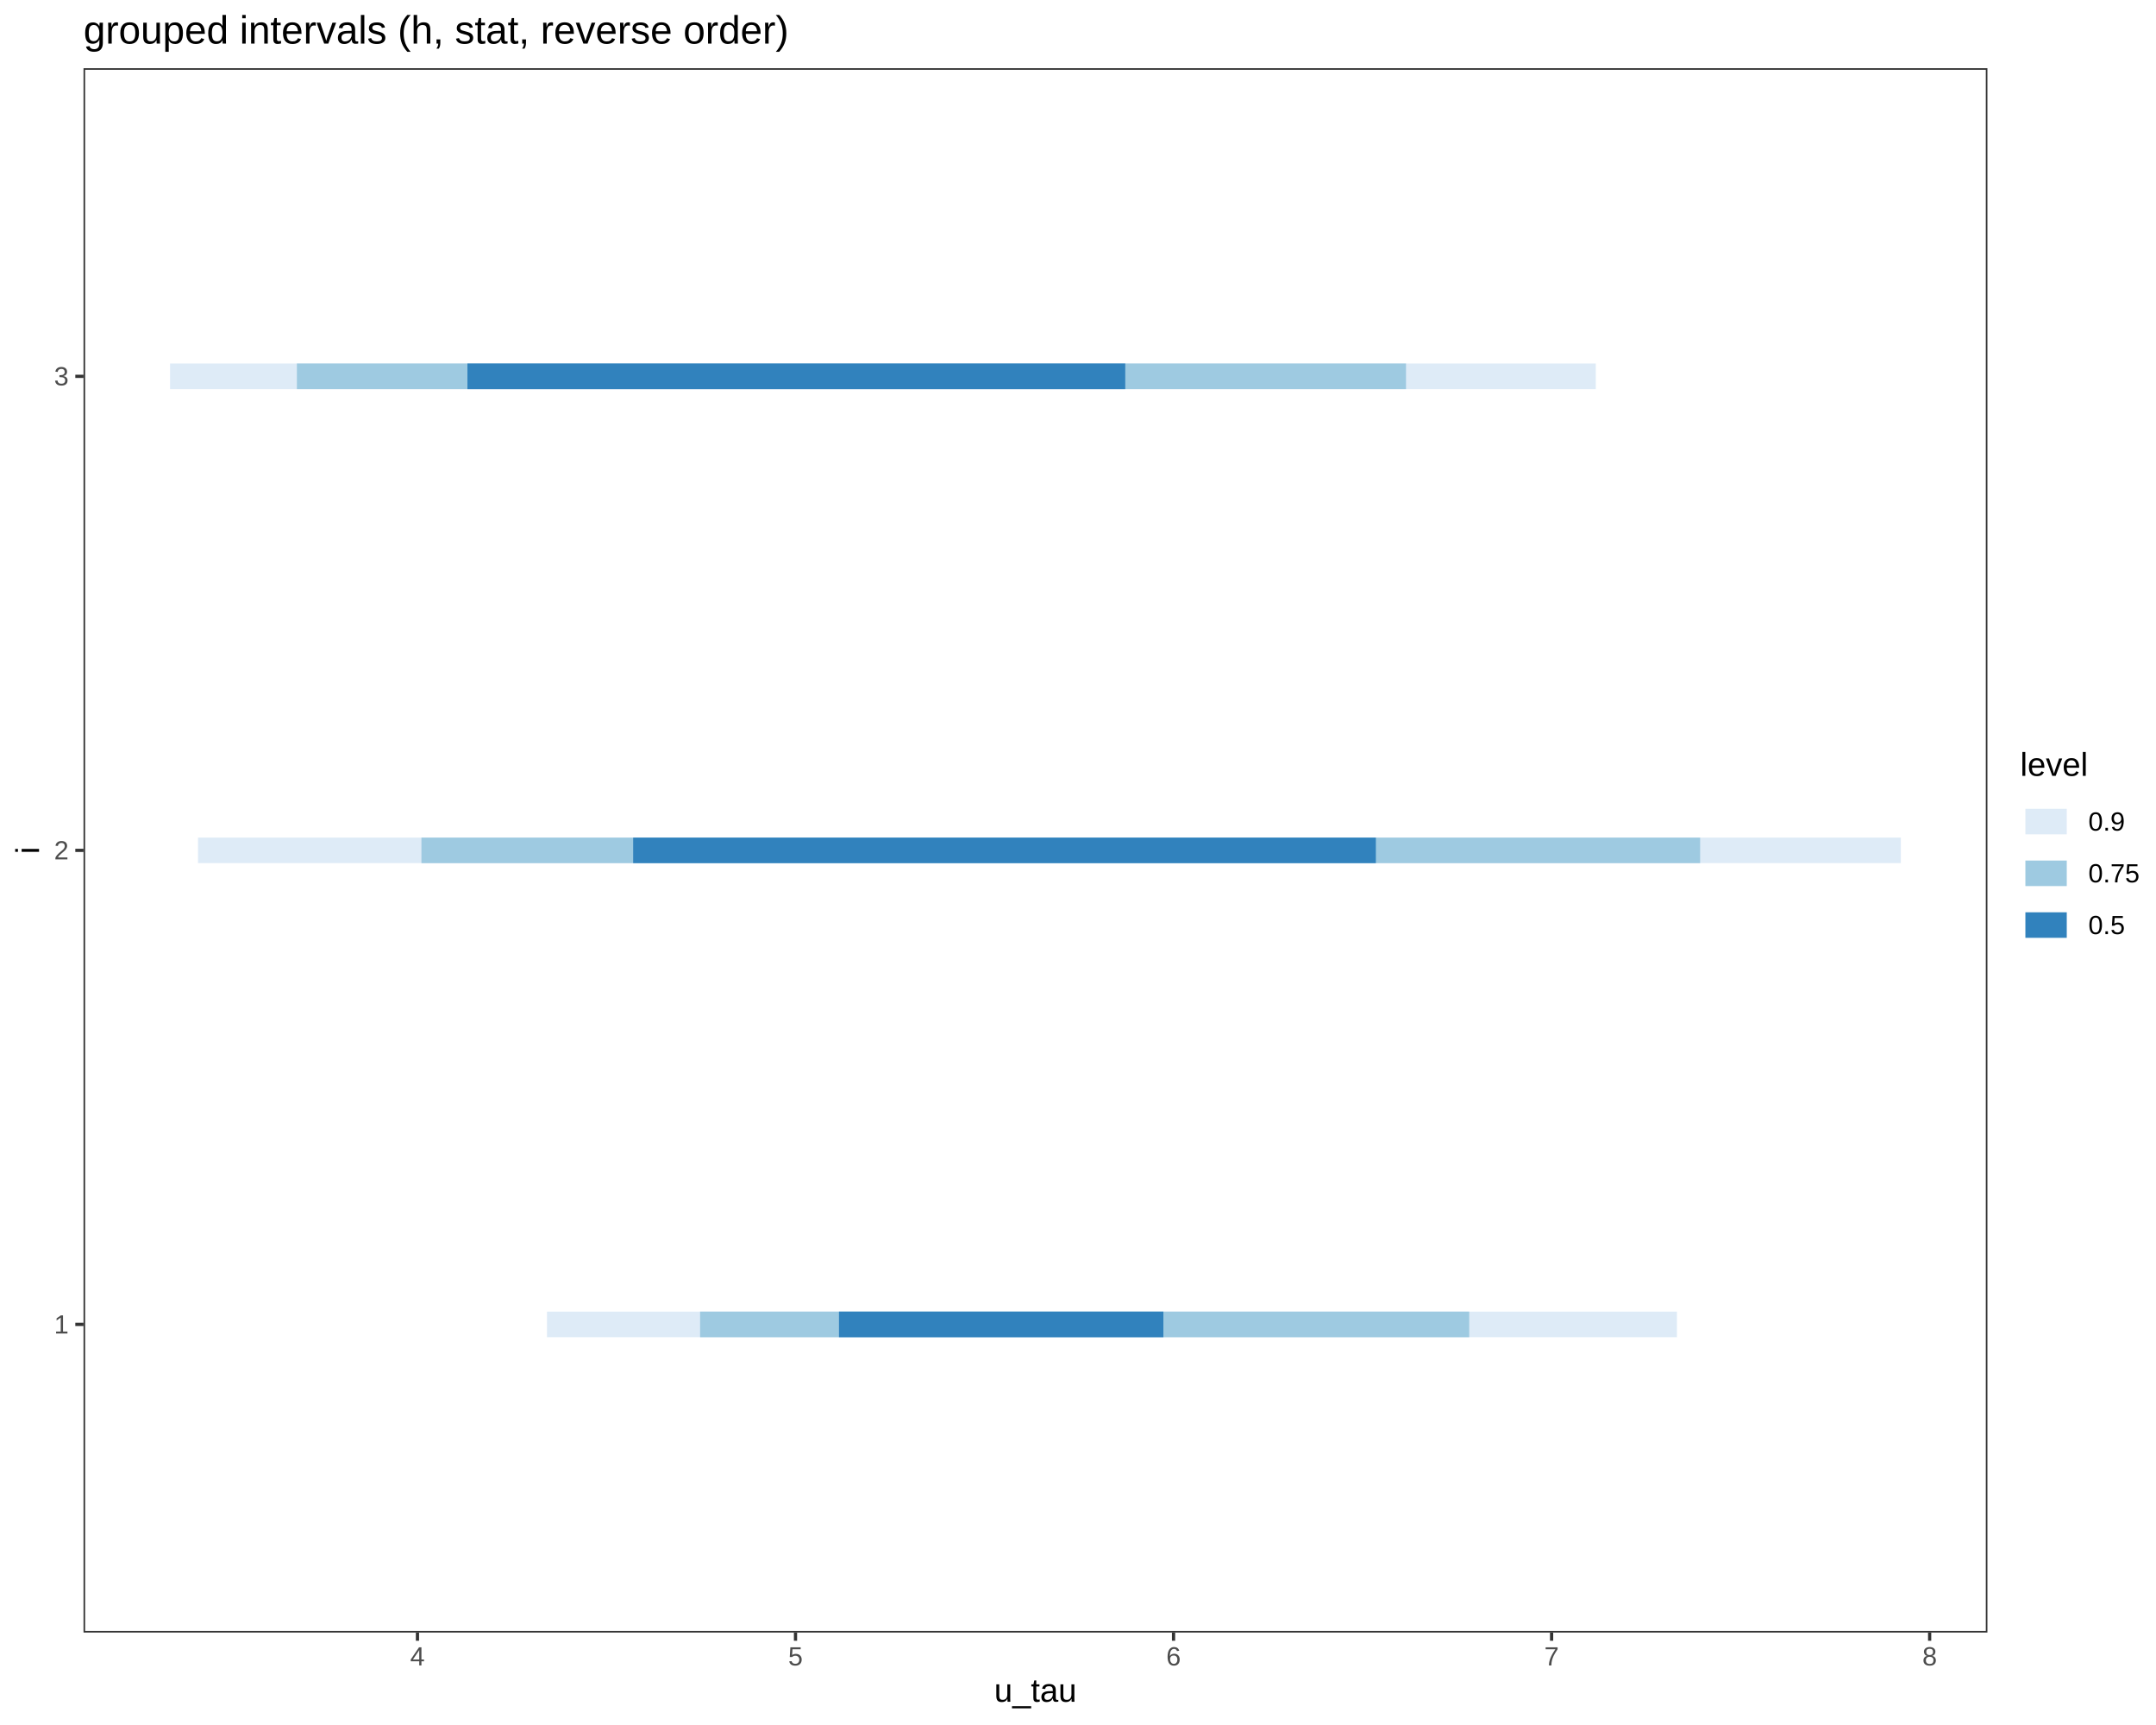
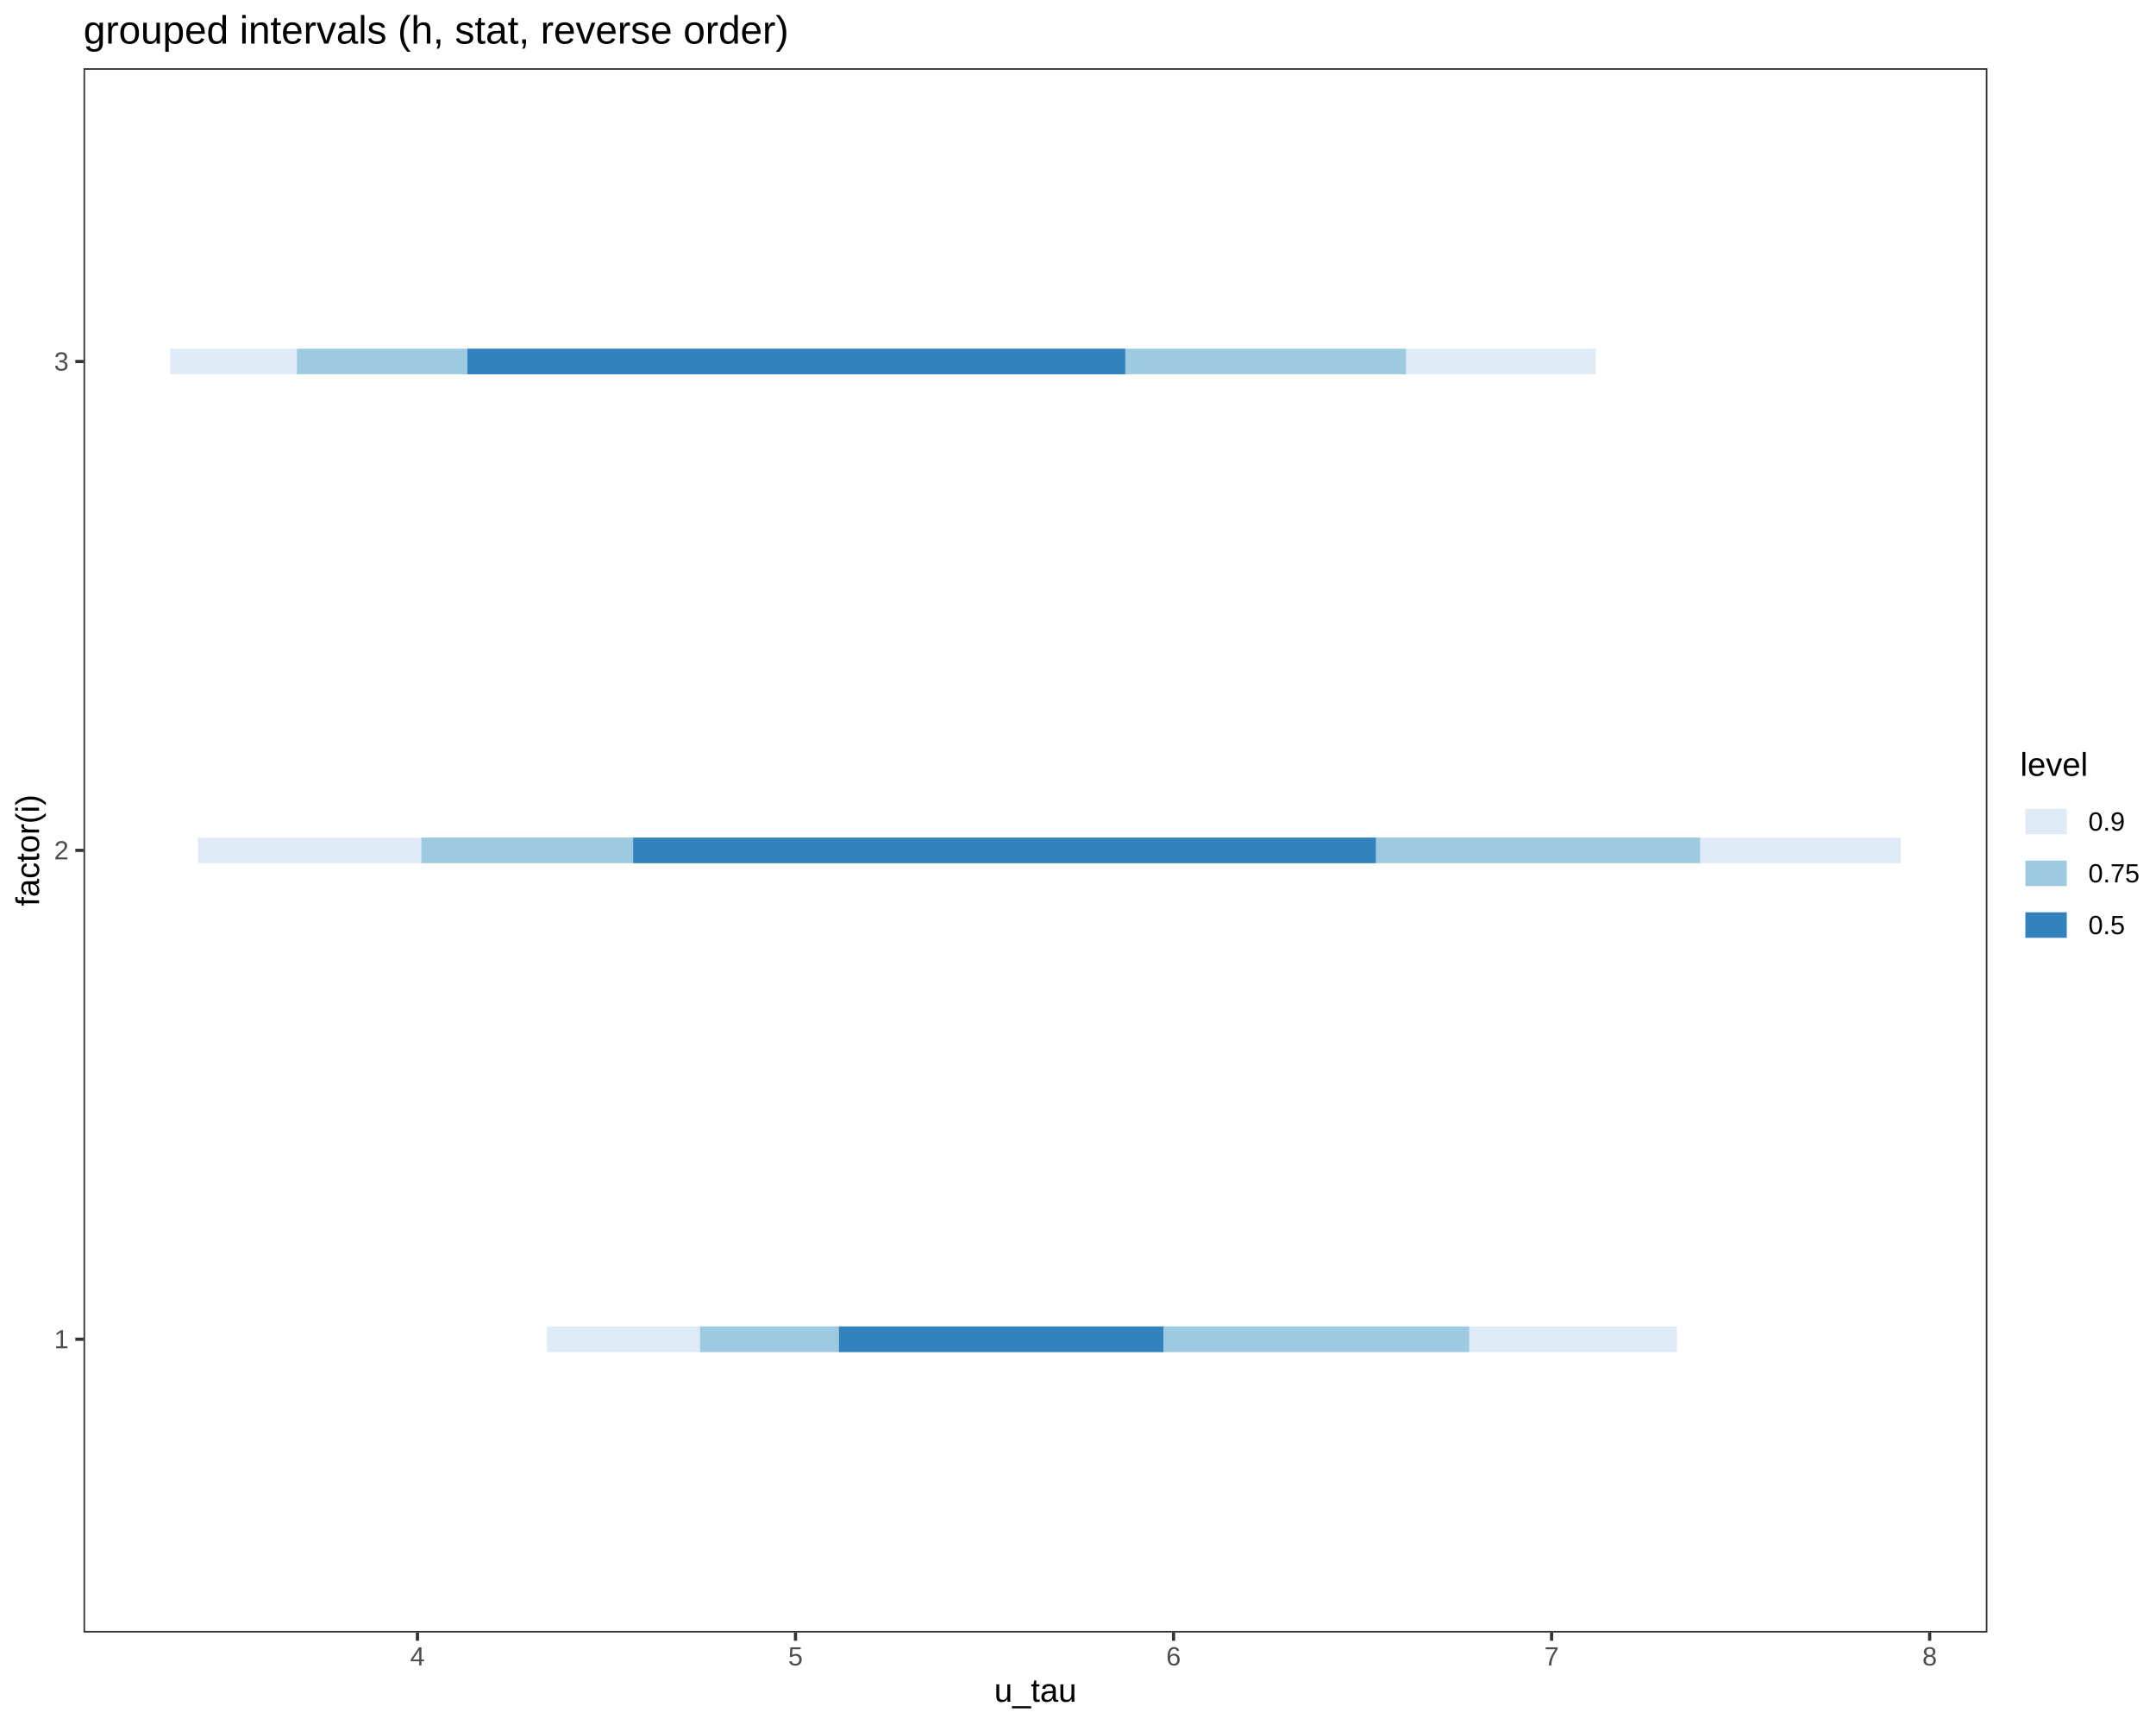
<svg xmlns="http://www.w3.org/2000/svg" viewBox="0 0 720.00 576.00">
  <defs>
    <style type="text/css">
    line, polyline, polygon, path, rect, circle {
      fill: none;
      stroke: #000000;
      stroke-linecap: round;
      stroke-linejoin: round;
      stroke-miterlimit: 10.00;
    }
  </style>
  </defs>
  <rect width="100%" height="100%" style="stroke: none; fill: #FFFFFF;" />
  <rect x="0.00" y="0.00" width="720.00" height="576.00" style="stroke-width: 1.07; stroke: #FFFFFF; fill: #FFFFFF;" />
  <defs>
    <clipPath id="cpMjcuODl8NjYzLjY5fDU0NS4xM3wyMi43Nw==">
      <rect x="27.89" y="22.77" width="635.81" height="522.36" />
    </clipPath>
  </defs>
  <rect x="27.89" y="22.77" width="635.81" height="522.36" style="stroke-width: 1.07; stroke: none; fill: #FFFFFF;" clip-path="url(#cpMjcuODl8NjYzLjY5fDU0NS4xM3wyMi43Nw==)" />
  <line x1="66.13" y1="283.95" x2="634.79" y2="283.95" style="stroke-width: 8.54; stroke: #DEEBF7; stroke-linecap: butt;" clip-path="url(#cpMjcuODl8NjYzLjY5fDU0NS4xM3wyMi43Nw==)" />
-   <line x1="56.79" y1="125.66" x2="532.92" y2="125.66" style="stroke-width: 8.54; stroke: #DEEBF7; stroke-linecap: butt;" clip-path="url(#cpMjcuODl8NjYzLjY5fDU0NS4xM3wyMi43Nw==)" />
+   <line x1="56.79" y1="120.71" x2="532.92" y2="120.71" style="stroke-width: 8.54; stroke: #DEEBF7; stroke-linecap: butt;" clip-path="url(#cpMjcuODl8NjYzLjY5fDU0NS4xM3wyMi43Nw==)" />
  <line x1="140.74" y1="283.95" x2="567.76" y2="283.95" style="stroke-width: 8.54; stroke: #9ECAE1; stroke-linecap: butt;" clip-path="url(#cpMjcuODl8NjYzLjY5fDU0NS4xM3wyMi43Nw==)" />
-   <line x1="182.67" y1="442.24" x2="560.01" y2="442.24" style="stroke-width: 8.54; stroke: #DEEBF7; stroke-linecap: butt;" clip-path="url(#cpMjcuODl8NjYzLjY5fDU0NS4xM3wyMi43Nw==)" />
-   <line x1="99.15" y1="125.66" x2="469.54" y2="125.66" style="stroke-width: 8.54; stroke: #9ECAE1; stroke-linecap: butt;" clip-path="url(#cpMjcuODl8NjYzLjY5fDU0NS4xM3wyMi43Nw==)" />
-   <line x1="233.80" y1="442.24" x2="490.65" y2="442.24" style="stroke-width: 8.54; stroke: #9ECAE1; stroke-linecap: butt;" clip-path="url(#cpMjcuODl8NjYzLjY5fDU0NS4xM3wyMi43Nw==)" />
+   <line x1="182.67" y1="447.19" x2="560.01" y2="447.19" style="stroke-width: 8.54; stroke: #DEEBF7; stroke-linecap: butt;" clip-path="url(#cpMjcuODl8NjYzLjY5fDU0NS4xM3wyMi43Nw==)" />
+   <line x1="99.15" y1="120.71" x2="469.54" y2="120.71" style="stroke-width: 8.54; stroke: #9ECAE1; stroke-linecap: butt;" clip-path="url(#cpMjcuODl8NjYzLjY5fDU0NS4xM3wyMi43Nw==)" />
+   <line x1="233.80" y1="447.19" x2="490.65" y2="447.19" style="stroke-width: 8.54; stroke: #9ECAE1; stroke-linecap: butt;" clip-path="url(#cpMjcuODl8NjYzLjY5fDU0NS4xM3wyMi43Nw==)" />
  <line x1="211.45" y1="283.95" x2="459.47" y2="283.95" style="stroke-width: 8.54; stroke: #3182BD; stroke-linecap: butt;" clip-path="url(#cpMjcuODl8NjYzLjY5fDU0NS4xM3wyMi43Nw==)" />
-   <line x1="156.10" y1="125.66" x2="375.78" y2="125.66" style="stroke-width: 8.54; stroke: #3182BD; stroke-linecap: butt;" clip-path="url(#cpMjcuODl8NjYzLjY5fDU0NS4xM3wyMi43Nw==)" />
-   <line x1="280.18" y1="442.24" x2="388.51" y2="442.24" style="stroke-width: 8.54; stroke: #3182BD; stroke-linecap: butt;" clip-path="url(#cpMjcuODl8NjYzLjY5fDU0NS4xM3wyMi43Nw==)" />
+   <line x1="156.10" y1="120.71" x2="375.78" y2="120.71" style="stroke-width: 8.54; stroke: #3182BD; stroke-linecap: butt;" clip-path="url(#cpMjcuODl8NjYzLjY5fDU0NS4xM3wyMi43Nw==)" />
+   <line x1="280.18" y1="447.19" x2="388.51" y2="447.19" style="stroke-width: 8.54; stroke: #3182BD; stroke-linecap: butt;" clip-path="url(#cpMjcuODl8NjYzLjY5fDU0NS4xM3wyMi43Nw==)" />
  <rect x="27.89" y="22.77" width="635.81" height="522.36" style="stroke-width: 1.07; stroke: #333333;" clip-path="url(#cpMjcuODl8NjYzLjY5fDU0NS4xM3wyMi43Nw==)" />
  <defs>
    <clipPath id="cpMC4wMHw3MjAuMDB8NTc2LjAwfDAuMDA=">
      <rect x="0.00" y="0.00" width="720.00" height="576.00" />
    </clipPath>
  </defs>
  <g clip-path="url(#cpMC4wMHw3MjAuMDB8NTc2LjAwfDAuMDA=)">
-     <text x="18.06" y="445.27" style="font-size: 8.80px; fill: #4D4D4D; font-family: Liberation Sans;" textLength="4.89px" lengthAdjust="spacingAndGlyphs">1</text>
+     <text x="18.06" y="450.21" style="font-size: 8.80px; fill: #4D4D4D; font-family: Liberation Sans;" textLength="4.89px" lengthAdjust="spacingAndGlyphs">1</text>
  </g>
  <g clip-path="url(#cpMC4wMHw3MjAuMDB8NTc2LjAwfDAuMDA=)">
    <text x="18.06" y="286.97" style="font-size: 8.80px; fill: #4D4D4D; font-family: Liberation Sans;" textLength="4.89px" lengthAdjust="spacingAndGlyphs">2</text>
  </g>
  <g clip-path="url(#cpMC4wMHw3MjAuMDB8NTc2LjAwfDAuMDA=)">
-     <text x="18.06" y="128.68" style="font-size: 8.80px; fill: #4D4D4D; font-family: Liberation Sans;" textLength="4.89px" lengthAdjust="spacingAndGlyphs">3</text>
+     <text x="18.06" y="123.74" style="font-size: 8.80px; fill: #4D4D4D; font-family: Liberation Sans;" textLength="4.89px" lengthAdjust="spacingAndGlyphs">3</text>
  </g>
-   <polyline points="25.15,442.24 27.89,442.24 " style="stroke-width: 1.07; stroke: #333333; stroke-linecap: butt;" clip-path="url(#cpMC4wMHw3MjAuMDB8NTc2LjAwfDAuMDA=)" />
+   <polyline points="25.15,447.19 27.89,447.19 " style="stroke-width: 1.07; stroke: #333333; stroke-linecap: butt;" clip-path="url(#cpMC4wMHw3MjAuMDB8NTc2LjAwfDAuMDA=)" />
  <polyline points="25.15,283.95 27.89,283.95 " style="stroke-width: 1.07; stroke: #333333; stroke-linecap: butt;" clip-path="url(#cpMC4wMHw3MjAuMDB8NTc2LjAwfDAuMDA=)" />
-   <polyline points="25.15,125.66 27.89,125.66 " style="stroke-width: 1.07; stroke: #333333; stroke-linecap: butt;" clip-path="url(#cpMC4wMHw3MjAuMDB8NTc2LjAwfDAuMDA=)" />
+   <polyline points="25.15,120.71 27.89,120.71 " style="stroke-width: 1.07; stroke: #333333; stroke-linecap: butt;" clip-path="url(#cpMC4wMHw3MjAuMDB8NTc2LjAwfDAuMDA=)" />
  <polyline points="139.41,547.87 139.41,545.13 " style="stroke-width: 1.07; stroke: #333333; stroke-linecap: butt;" clip-path="url(#cpMC4wMHw3MjAuMDB8NTc2LjAwfDAuMDA=)" />
  <polyline points="265.66,547.87 265.66,545.13 " style="stroke-width: 1.07; stroke: #333333; stroke-linecap: butt;" clip-path="url(#cpMC4wMHw3MjAuMDB8NTc2LjAwfDAuMDA=)" />
  <polyline points="391.91,547.87 391.91,545.13 " style="stroke-width: 1.07; stroke: #333333; stroke-linecap: butt;" clip-path="url(#cpMC4wMHw3MjAuMDB8NTc2LjAwfDAuMDA=)" />
  <polyline points="518.16,547.87 518.16,545.13 " style="stroke-width: 1.07; stroke: #333333; stroke-linecap: butt;" clip-path="url(#cpMC4wMHw3MjAuMDB8NTc2LjAwfDAuMDA=)" />
  <polyline points="644.41,547.87 644.41,545.13 " style="stroke-width: 1.07; stroke: #333333; stroke-linecap: butt;" clip-path="url(#cpMC4wMHw3MjAuMDB8NTc2LjAwfDAuMDA=)" />
  <g clip-path="url(#cpMC4wMHw3MjAuMDB8NTc2LjAwfDAuMDA=)">
    <text x="136.96" y="556.11" style="font-size: 8.80px; fill: #4D4D4D; font-family: Liberation Sans;" textLength="4.89px" lengthAdjust="spacingAndGlyphs">4</text>
  </g>
  <g clip-path="url(#cpMC4wMHw3MjAuMDB8NTc2LjAwfDAuMDA=)">
    <text x="263.21" y="556.11" style="font-size: 8.80px; fill: #4D4D4D; font-family: Liberation Sans;" textLength="4.89px" lengthAdjust="spacingAndGlyphs">5</text>
  </g>
  <g clip-path="url(#cpMC4wMHw3MjAuMDB8NTc2LjAwfDAuMDA=)">
    <text x="389.46" y="556.11" style="font-size: 8.80px; fill: #4D4D4D; font-family: Liberation Sans;" textLength="4.89px" lengthAdjust="spacingAndGlyphs">6</text>
  </g>
  <g clip-path="url(#cpMC4wMHw3MjAuMDB8NTc2LjAwfDAuMDA=)">
    <text x="515.71" y="556.11" style="font-size: 8.80px; fill: #4D4D4D; font-family: Liberation Sans;" textLength="4.89px" lengthAdjust="spacingAndGlyphs">7</text>
  </g>
  <g clip-path="url(#cpMC4wMHw3MjAuMDB8NTc2LjAwfDAuMDA=)">
    <text x="641.97" y="556.11" style="font-size: 8.80px; fill: #4D4D4D; font-family: Liberation Sans;" textLength="4.89px" lengthAdjust="spacingAndGlyphs">8</text>
  </g>
  <g clip-path="url(#cpMC4wMHw3MjAuMDB8NTc2LjAwfDAuMDA=)">
    <text x="332.01" y="568.24" style="font-size: 11.00px; font-family: Liberation Sans;" textLength="27.56px" lengthAdjust="spacingAndGlyphs">u_tau</text>
  </g>
  <g clip-path="url(#cpMC4wMHw3MjAuMDB8NTc2LjAwfDAuMDA=)">
-     <text transform="translate(13.04,285.17) rotate(-90)" style="font-size: 11.00px; font-family: Liberation Sans;" textLength="2.44px" lengthAdjust="spacingAndGlyphs">i</text>
+     <text transform="translate(13.04,302.59) rotate(-90)" style="font-size: 11.00px; font-family: Liberation Sans;" textLength="37.28px" lengthAdjust="spacingAndGlyphs">factor(i)</text>
  </g>
  <rect x="674.65" y="250.37" width="39.87" height="67.16" style="stroke-width: 1.07; stroke: none; fill: #FFFFFF;" clip-path="url(#cpMC4wMHw3MjAuMDB8NTc2LjAwfDAuMDA=)" />
  <g clip-path="url(#cpMC4wMHw3MjAuMDB8NTc2LjAwfDAuMDA=)">
    <text x="674.65" y="259.07" style="font-size: 11.00px; font-family: Liberation Sans;" textLength="22.62px" lengthAdjust="spacingAndGlyphs">level</text>
  </g>
  <rect x="674.65" y="265.69" width="17.28" height="17.28" style="stroke-width: 1.07; stroke: none; fill: #FFFFFF;" clip-path="url(#cpMC4wMHw3MjAuMDB8NTc2LjAwfDAuMDA=)" />
  <line x1="676.38" y1="274.33" x2="690.20" y2="274.33" style="stroke-width: 8.54; stroke: #DEEBF7; stroke-linecap: butt;" clip-path="url(#cpMC4wMHw3MjAuMDB8NTc2LjAwfDAuMDA=)" />
  <rect x="674.65" y="282.97" width="17.28" height="17.28" style="stroke-width: 1.07; stroke: none; fill: #FFFFFF;" clip-path="url(#cpMC4wMHw3MjAuMDB8NTc2LjAwfDAuMDA=)" />
  <line x1="676.38" y1="291.61" x2="690.20" y2="291.61" style="stroke-width: 8.54; stroke: #9ECAE1; stroke-linecap: butt;" clip-path="url(#cpMC4wMHw3MjAuMDB8NTc2LjAwfDAuMDA=)" />
  <rect x="674.65" y="300.25" width="17.28" height="17.28" style="stroke-width: 1.07; stroke: none; fill: #FFFFFF;" clip-path="url(#cpMC4wMHw3MjAuMDB8NTc2LjAwfDAuMDA=)" />
  <line x1="676.38" y1="308.89" x2="690.20" y2="308.89" style="stroke-width: 8.54; stroke: #3182BD; stroke-linecap: butt;" clip-path="url(#cpMC4wMHw3MjAuMDB8NTc2LjAwfDAuMDA=)" />
  <g clip-path="url(#cpMC4wMHw3MjAuMDB8NTc2LjAwfDAuMDA=)">
    <text x="697.41" y="277.36" style="font-size: 8.80px; font-family: Liberation Sans;" textLength="12.22px" lengthAdjust="spacingAndGlyphs">0.9</text>
  </g>
  <g clip-path="url(#cpMC4wMHw3MjAuMDB8NTc2LjAwfDAuMDA=)">
    <text x="697.41" y="294.64" style="font-size: 8.80px; font-family: Liberation Sans;" textLength="17.11px" lengthAdjust="spacingAndGlyphs">0.75</text>
  </g>
  <g clip-path="url(#cpMC4wMHw3MjAuMDB8NTc2LjAwfDAuMDA=)">
    <text x="697.41" y="311.92" style="font-size: 8.80px; font-family: Liberation Sans;" textLength="12.22px" lengthAdjust="spacingAndGlyphs">0.5</text>
  </g>
  <g clip-path="url(#cpMC4wMHw3MjAuMDB8NTc2LjAwfDAuMDA=)">
    <text x="27.89" y="14.56" style="font-size: 13.20px; font-family: Liberation Sans;" textLength="235.11px" lengthAdjust="spacingAndGlyphs">grouped intervals (h, stat, reverse order)</text>
  </g>
</svg>
